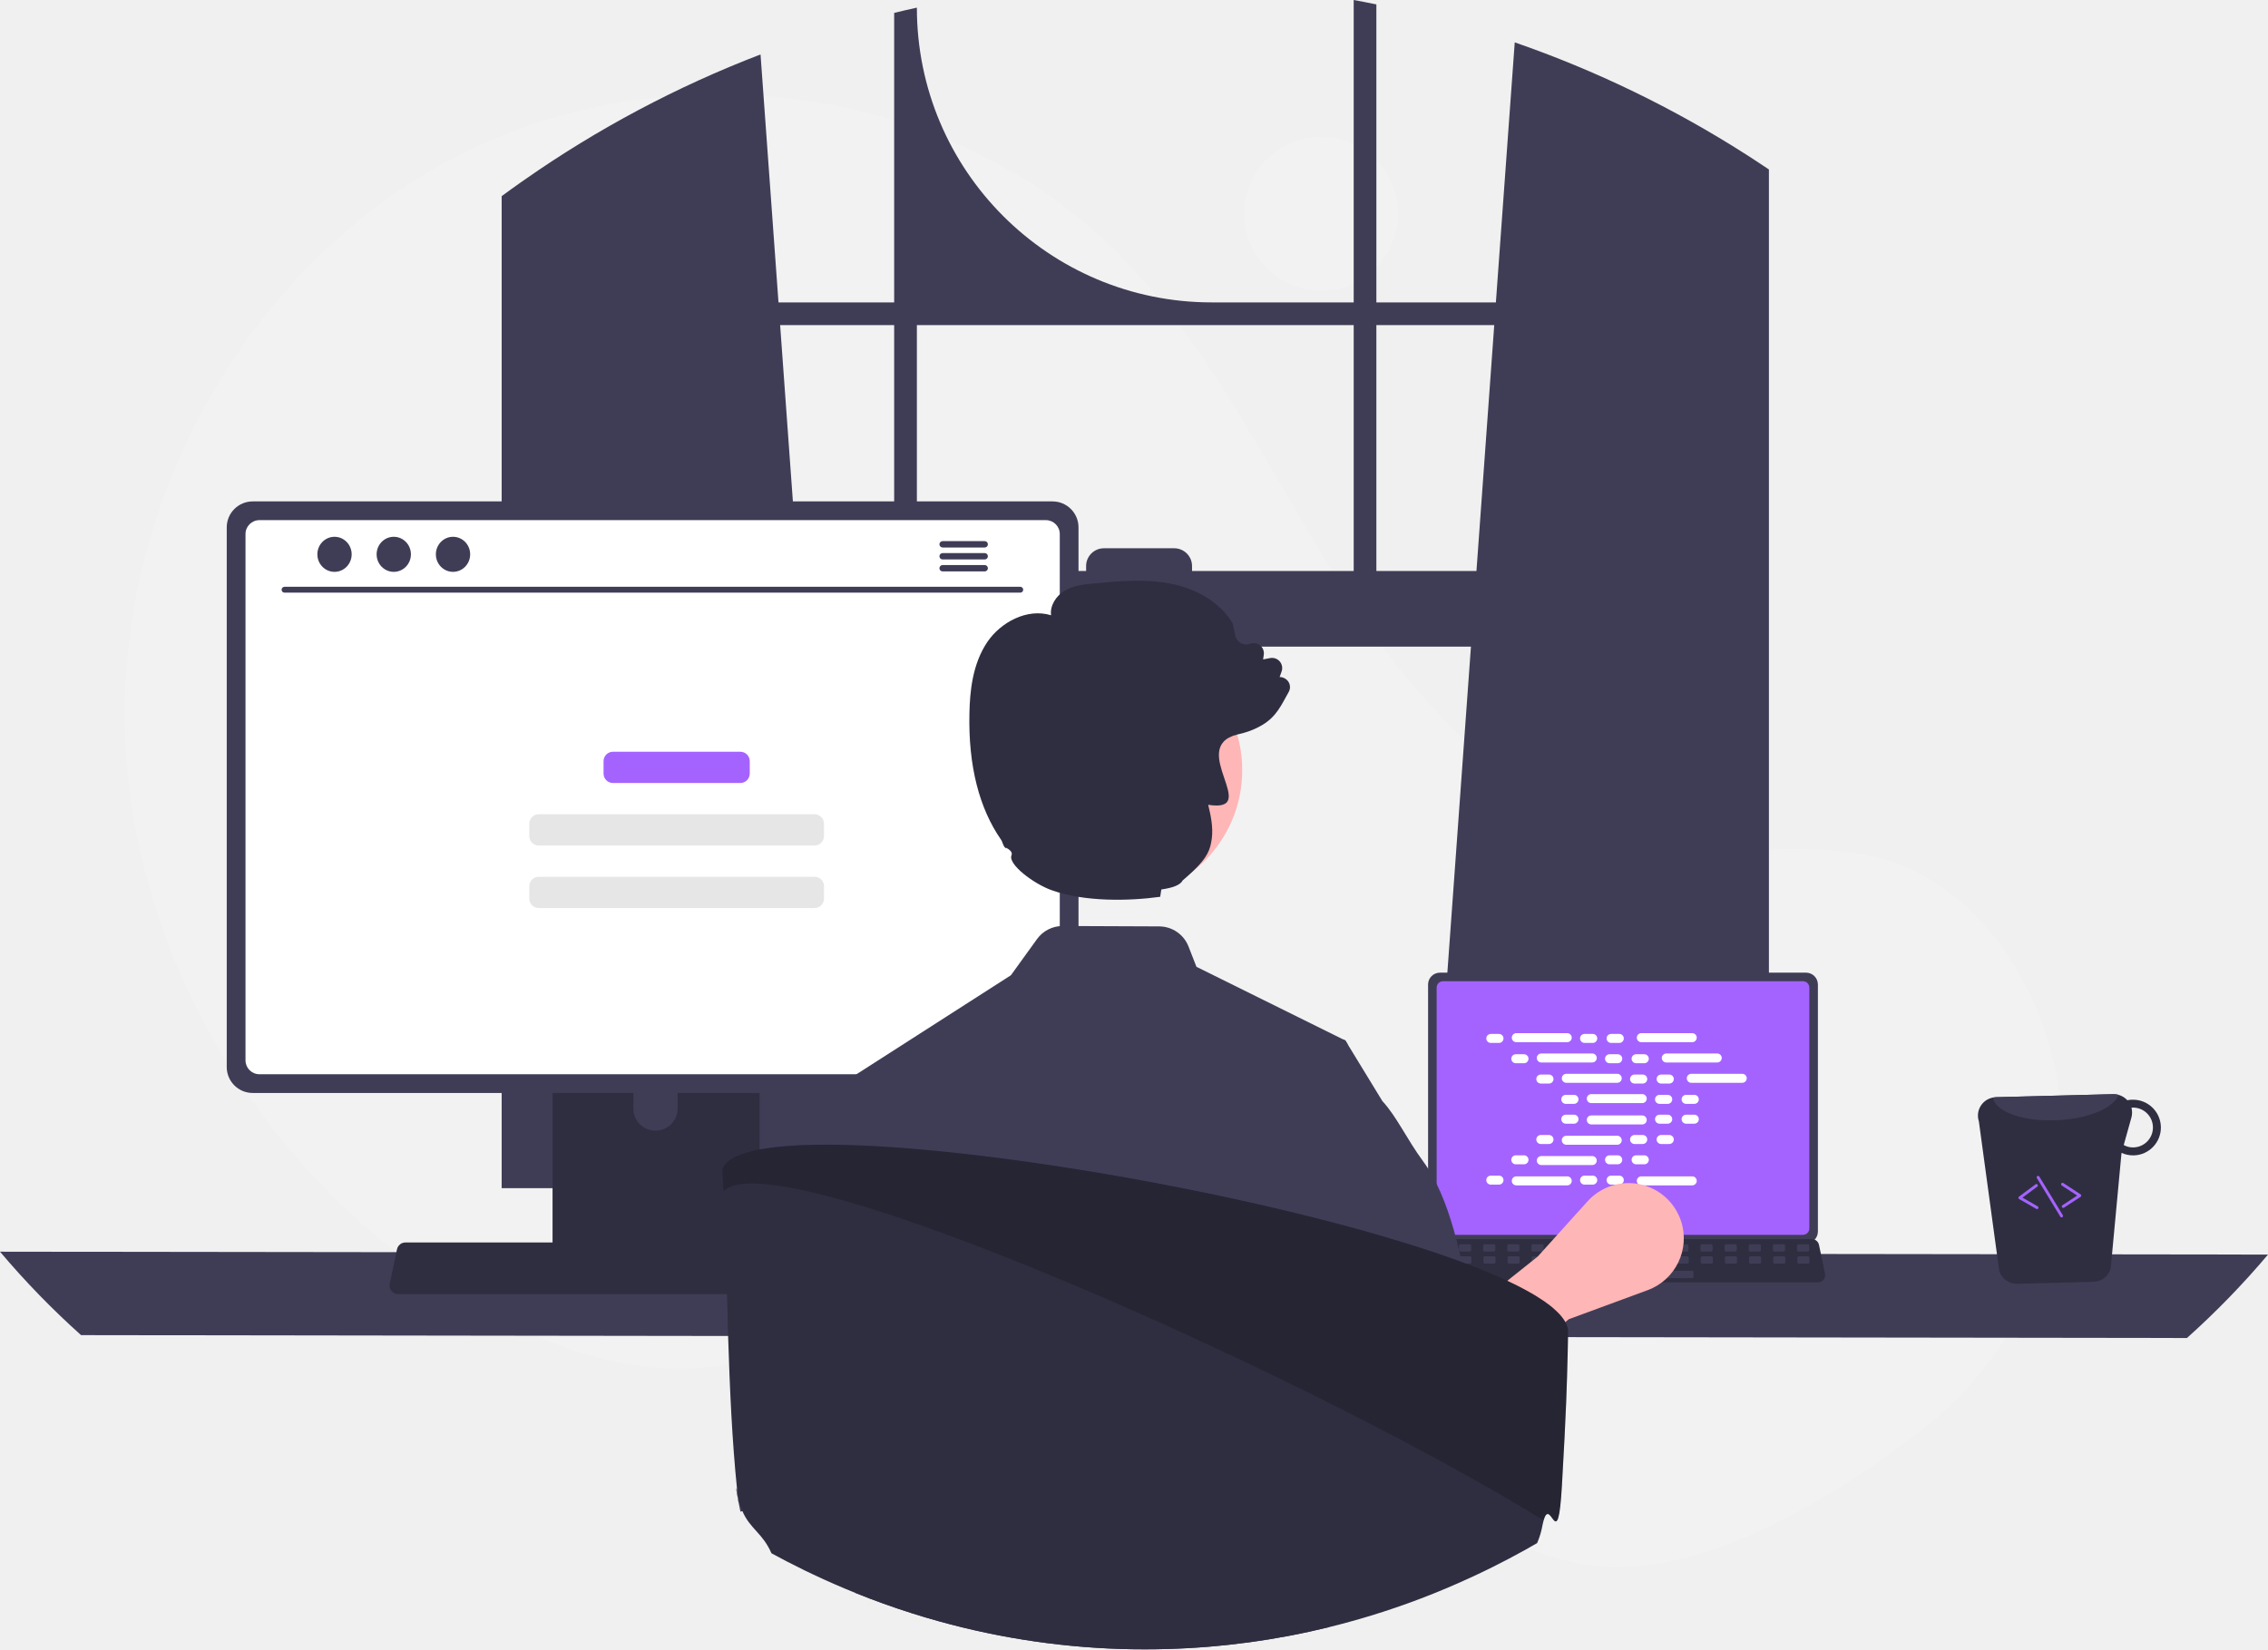
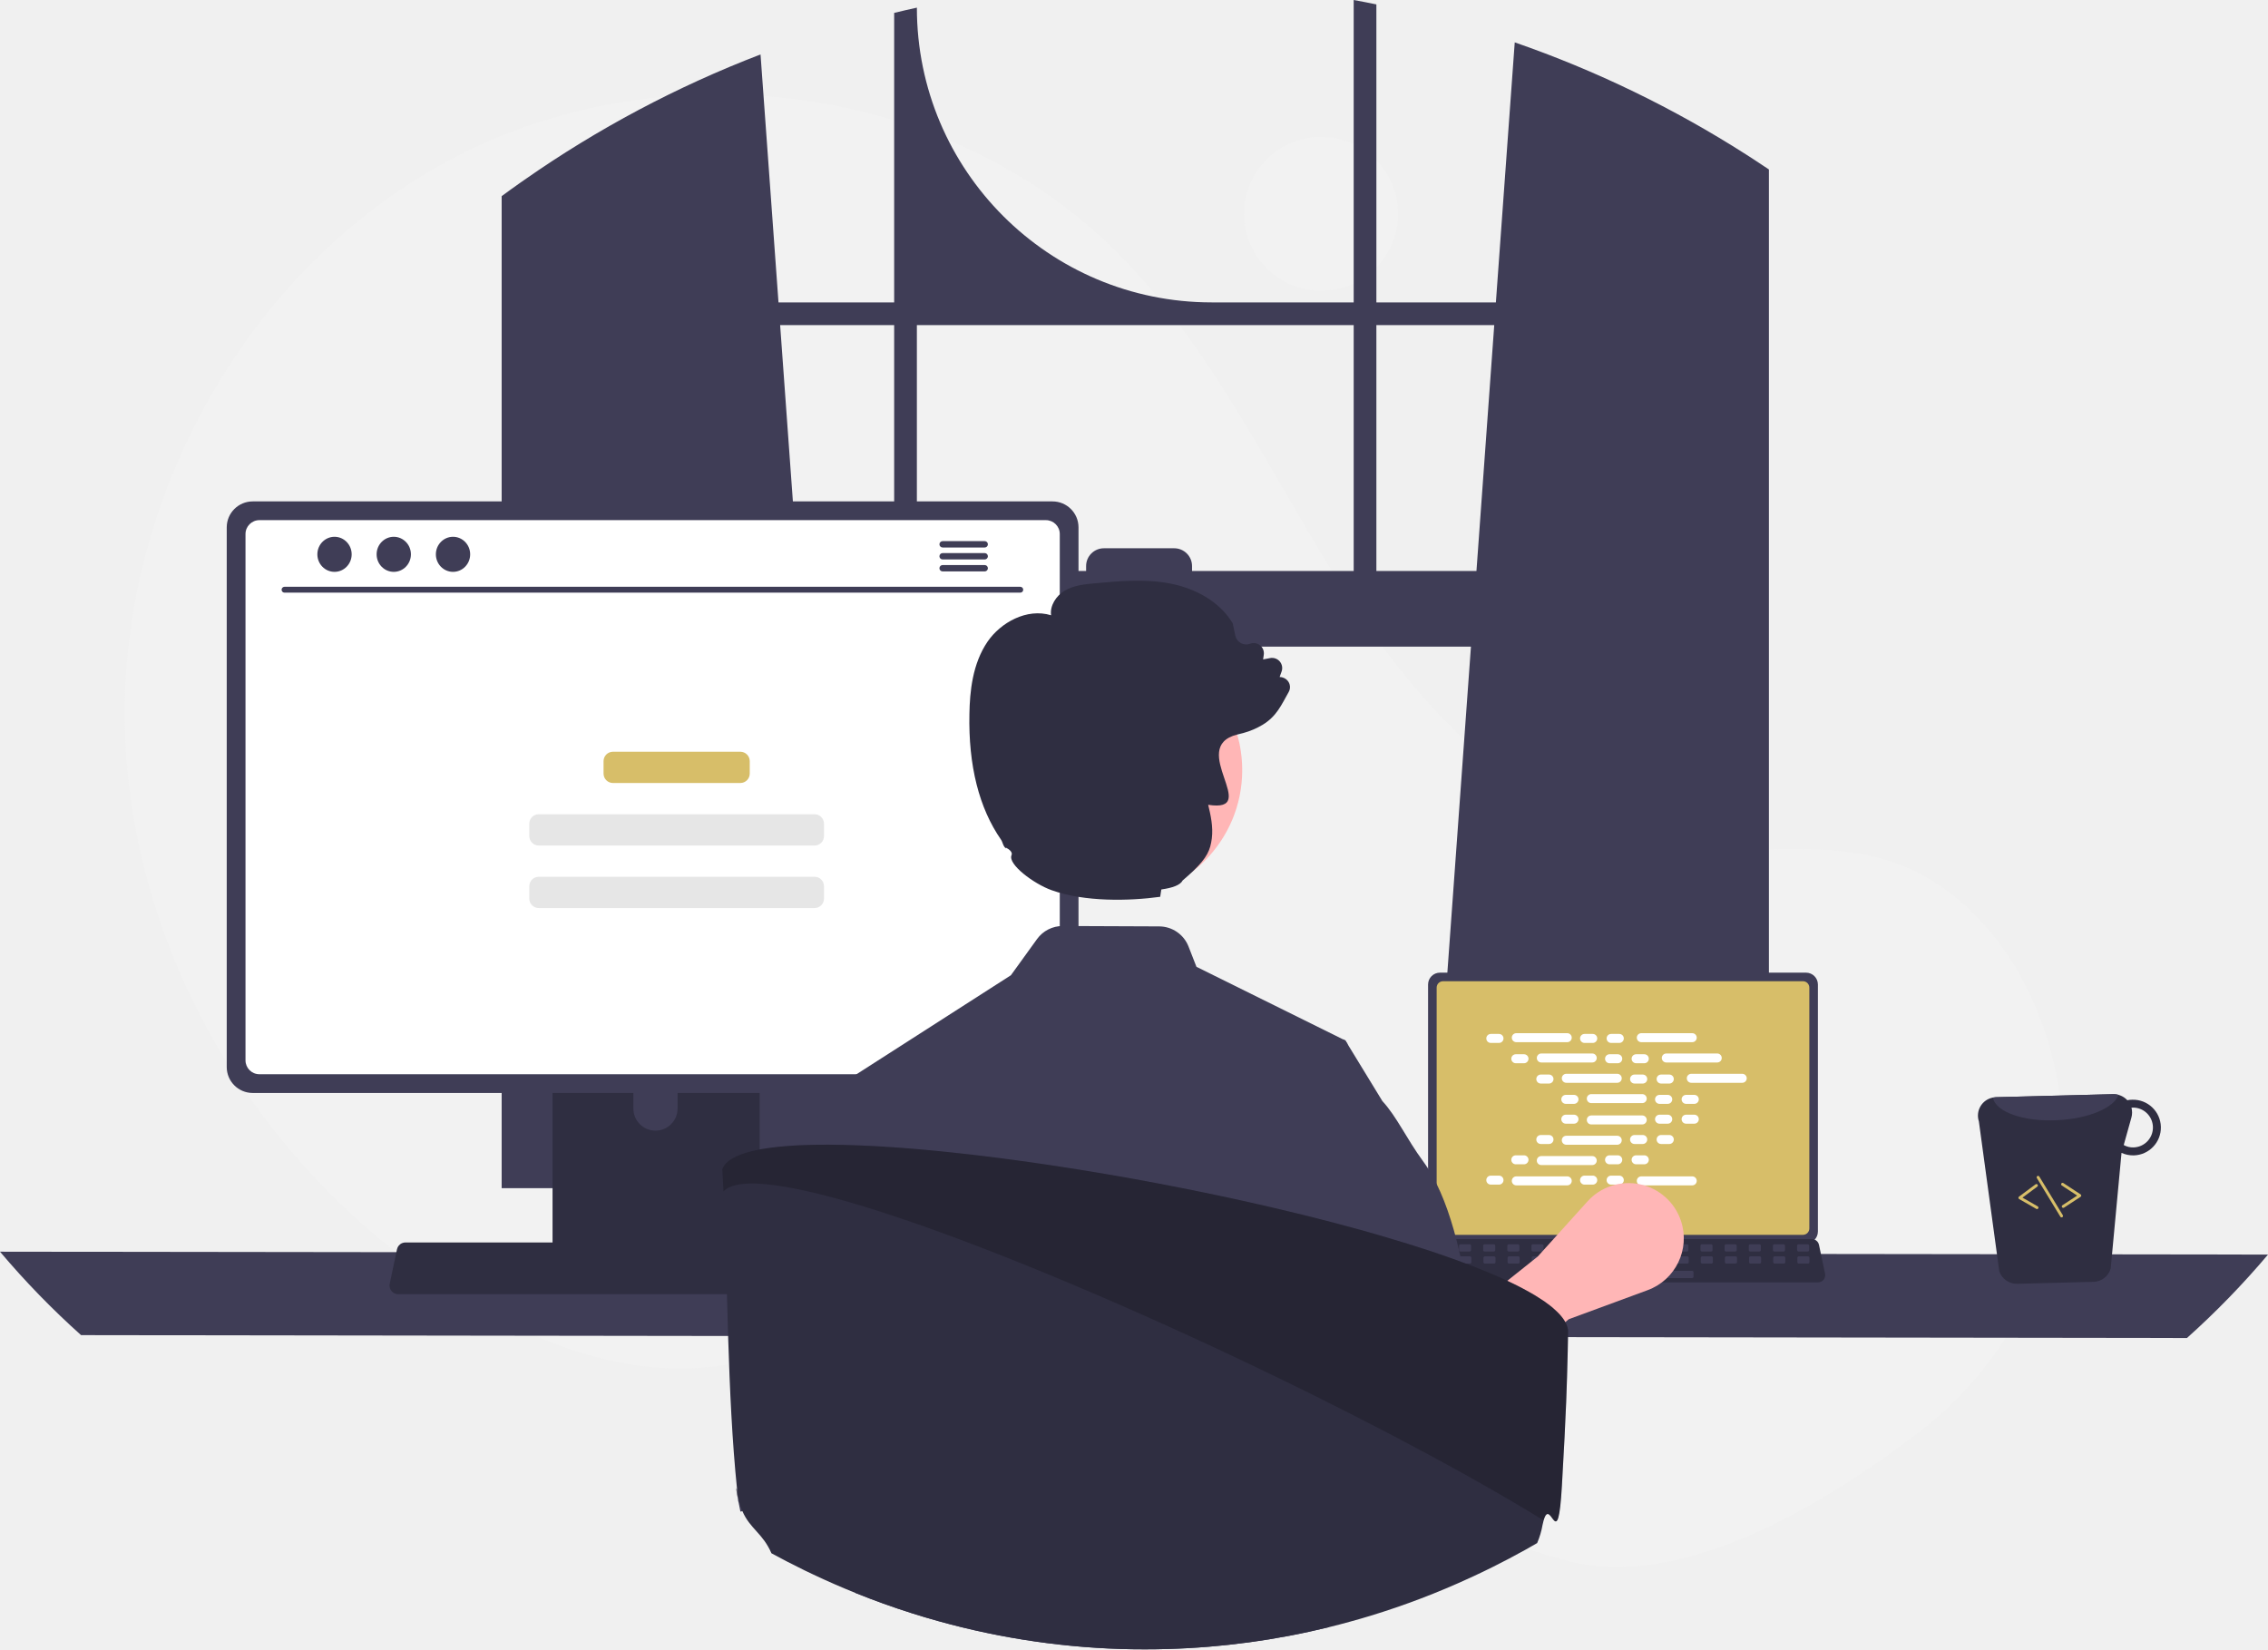
<svg xmlns="http://www.w3.org/2000/svg" data-name="Layer 1" width="786.82" height="572.258" viewBox="0 0 786.82 572.258">
  <circle cx="458.321" cy="74.182" r="26.701" fill="#f2f2f2" />
  <path d="M872.038,661.023c39.688-30.229,58.644-81.025,46.776-129.482q-.442-1.806-.934-3.604c-7.867-28.763-27.332-56.101-55.7-65.291-23.82-7.717-49.82-1.783-74.669-4.851-48.781-6.024-86.601-45.494-113.211-86.819-26.611-41.325-47.062-87.583-82.422-121.724-58.285-56.275-153.362-68.391-225.627-31.76C293.987,254.121,247.955,335.391,249.918,416.386c1.963,80.995,50.046,158.432,119.875,199.517,25.652,15.093,55.321,25.785,84.848,22.044,25.62-3.246,48.899-17.013,74.399-21.1,40.091-6.426,79.927,11.701,114.603,32.824,34.676,21.123,68.17,46.16,107.574,55.952C789.478,715.131,836.881,687.801,872.038,661.023Z" transform="translate(-206.59 -163.8711)" fill="#f2f2f2" />
  <path d="M815.016,219.191c-.87-.58-1.75-1.13-2.62-1.69a380.24,380.24,0,0,0-80.31-38.93l-6.54,90.22h-41.46v-103.39c-2.61-.54-5.24-1.05-7.87-1.53v104.92H626.946A102.27,102.27,0,0,1,524.676,166.521v-0c-2.64.57-5.26,1.18-7.88,1.83v100.44h-40.13l-6.23-86.03a380.858,380.858,0,0,0-81.94,43.53c-.44.3-.88.61-1.31.91-2.21,1.55-4.39,3.13-6.56,4.73v344.19h118.27l-2.09-28.95-11.5-158.95h231.59l-11.5,158.95-2.09,28.95h116.96v-353.45Q817.656,220.901,815.016,219.191Zm-298.22,142.78h-33.39l-6.17-85.3h39.56Zm159.42,0h-56.08v-1.69a6.18,6.18,0,0,0-6.19-6.18h-24.38a6.178,6.178,0,0,0-6.18,6.18v1.69h-58.71v-85.3h151.54Zm7.87,0v-85.3h40.89l-6.17,85.3Z" transform="translate(-206.59 -163.8711)" fill="#3f3d56" />
  <path d="M206.59,598.162a289.003,289.003,0,0,0,28.12,28.95l730.58,1a289.003,289.003,0,0,0,28.12-28.95Z" transform="translate(-206.59 -163.8711)" fill="#3f3d56" />
  <path d="M702.02,505.462v85.704a4.122,4.122,0,0,0,4.119,4.119H833.143a4.122,4.122,0,0,0,4.119-4.119v-85.704a4.124,4.124,0,0,0-4.119-4.115H706.139A4.124,4.124,0,0,0,702.02,505.462Z" transform="translate(-206.59 -163.8711)" fill="#3f3d56" />
-   <path d="M704.999,506.529V590.109a2.205,2.205,0,0,0,2.201,2.201H832.086a2.205,2.205,0,0,0,2.201-2.201V506.529a2.206,2.206,0,0,0-2.201-2.206H707.201A2.206,2.206,0,0,0,704.999,506.529Z" transform="translate(-206.59 -163.8711)" fill="#a463ff" />
+   <path d="M704.999,506.529V590.109a2.205,2.205,0,0,0,2.201,2.201H832.086a2.205,2.205,0,0,0,2.201-2.201V506.529a2.206,2.206,0,0,0-2.201-2.206H707.201A2.206,2.206,0,0,0,704.999,506.529Z" transform="translate(-206.59 -163.8711)" fill="#d7be69" />
  <path d="M699.364,607.881a2.47,2.47,0,0,0,1.943.93H837.299a2.502,2.502,0,0,0,2.446-3.016l-2.111-10.027a2.507,2.507,0,0,0-1.558-1.818,2.425,2.425,0,0,0-.888-.168H703.41a2.424,2.424,0,0,0-.888.168,2.507,2.507,0,0,0-1.558,1.818l-2.111,10.027A2.501,2.501,0,0,0,699.364,607.881Z" transform="translate(-206.59 -163.8711)" fill="#2f2e41" />
  <rect x="830.034" y="595.588" width="4.188" height="2.513" rx="0.488" transform="translate(1457.666 1029.819) rotate(-180)" fill="#3f3d56" />
  <rect x="821.657" y="595.588" width="4.188" height="2.513" rx="0.488" transform="translate(1440.912 1029.819) rotate(-180)" fill="#3f3d56" />
  <rect x="813.28" y="595.588" width="4.188" height="2.513" rx="0.488" transform="translate(1424.158 1029.819) rotate(-180)" fill="#3f3d56" />
  <rect x="804.903" y="595.588" width="4.188" height="2.513" rx="0.488" transform="translate(1407.404 1029.819) rotate(-180)" fill="#3f3d56" />
  <rect x="796.526" y="595.588" width="4.188" height="2.513" rx="0.488" transform="translate(1390.65 1029.819) rotate(-180)" fill="#3f3d56" />
  <rect x="788.149" y="595.588" width="4.188" height="2.513" rx="0.488" transform="translate(1373.896 1029.819) rotate(-180)" fill="#3f3d56" />
  <rect x="779.772" y="595.588" width="4.188" height="2.513" rx="0.488" transform="translate(1357.142 1029.819) rotate(-180)" fill="#3f3d56" />
  <rect x="771.395" y="595.588" width="4.188" height="2.513" rx="0.488" transform="translate(1340.388 1029.819) rotate(-180)" fill="#3f3d56" />
  <rect x="763.018" y="595.588" width="4.188" height="2.513" rx="0.488" transform="translate(1323.634 1029.819) rotate(-180)" fill="#3f3d56" />
  <rect x="754.641" y="595.588" width="4.188" height="2.513" rx="0.488" transform="translate(1306.88 1029.819) rotate(-180)" fill="#3f3d56" />
  <rect x="746.264" y="595.588" width="4.188" height="2.513" rx="0.488" transform="translate(1290.126 1029.819) rotate(-180)" fill="#3f3d56" />
  <rect x="737.887" y="595.588" width="4.188" height="2.513" rx="0.488" transform="translate(1273.372 1029.819) rotate(-180)" fill="#3f3d56" />
  <rect x="729.51" y="595.588" width="4.188" height="2.513" rx="0.488" transform="translate(1256.618 1029.819) rotate(-180)" fill="#3f3d56" />
  <rect x="721.133" y="595.588" width="4.188" height="2.513" rx="0.488" transform="translate(1239.865 1029.819) rotate(-180)" fill="#3f3d56" />
  <rect x="712.756" y="595.588" width="4.188" height="2.513" rx="0.488" transform="translate(1223.111 1029.819) rotate(-180)" fill="#3f3d56" />
  <rect x="704.379" y="595.588" width="4.188" height="2.513" rx="0.488" transform="translate(1206.357 1029.819) rotate(-180)" fill="#3f3d56" />
  <rect x="830.133" y="599.777" width="4.188" height="2.513" rx="0.488" transform="translate(1457.864 1038.196) rotate(-180)" fill="#3f3d56" />
  <rect x="821.756" y="599.777" width="4.188" height="2.513" rx="0.488" transform="translate(1441.11 1038.196) rotate(-180)" fill="#3f3d56" />
  <rect x="813.379" y="599.777" width="4.188" height="2.513" rx="0.488" transform="translate(1424.356 1038.196) rotate(-180)" fill="#3f3d56" />
  <rect x="805.002" y="599.777" width="4.188" height="2.513" rx="0.488" transform="translate(1407.602 1038.196) rotate(-180)" fill="#3f3d56" />
  <rect x="796.625" y="599.777" width="4.188" height="2.513" rx="0.488" transform="translate(1390.848 1038.196) rotate(-180)" fill="#3f3d56" />
  <rect x="788.248" y="599.777" width="4.188" height="2.513" rx="0.488" transform="translate(1374.094 1038.196) rotate(-180)" fill="#3f3d56" />
  <rect x="779.871" y="599.777" width="4.188" height="2.513" rx="0.488" transform="translate(1357.34 1038.196) rotate(-180)" fill="#3f3d56" />
  <rect x="771.494" y="599.777" width="4.188" height="2.513" rx="0.488" transform="translate(1340.586 1038.196) rotate(-180)" fill="#3f3d56" />
  <rect x="763.117" y="599.777" width="4.188" height="2.513" rx="0.488" transform="translate(1323.832 1038.196) rotate(-180)" fill="#3f3d56" />
  <rect x="754.74" y="599.777" width="4.188" height="2.513" rx="0.488" transform="translate(1307.078 1038.196) rotate(-180)" fill="#3f3d56" />
  <rect x="746.363" y="599.777" width="4.188" height="2.513" rx="0.488" transform="translate(1290.324 1038.196) rotate(-180)" fill="#3f3d56" />
  <rect x="737.986" y="599.777" width="4.188" height="2.513" rx="0.488" transform="translate(1273.57 1038.196) rotate(-180)" fill="#3f3d56" />
  <rect x="729.609" y="599.777" width="4.188" height="2.513" rx="0.488" transform="translate(1256.816 1038.196) rotate(-180)" fill="#3f3d56" />
  <rect x="721.232" y="599.777" width="4.188" height="2.513" rx="0.488" transform="translate(1240.062 1038.196) rotate(-180)" fill="#3f3d56" />
  <rect x="712.855" y="599.777" width="4.188" height="2.513" rx="0.488" transform="translate(1223.309 1038.196) rotate(-180)" fill="#3f3d56" />
  <rect x="704.478" y="599.777" width="4.188" height="2.513" rx="0.488" transform="translate(1206.555 1038.196) rotate(-180)" fill="#3f3d56" />
  <rect x="760.604" y="604.803" width="33.508" height="2.513" rx="0.488" transform="translate(1348.126 1048.248) rotate(-180)" fill="#3f3d56" />
  <rect x="515.631" y="358.737" width="5.966" height="3.122" rx="1.561" fill="#fff" />
  <rect x="548.154" y="358.737" width="5.966" height="3.122" rx="1.561" fill="#fff" />
  <rect x="557.369" y="358.737" width="5.966" height="3.122" rx="1.561" fill="#fff" />
  <rect x="524.477" y="358.477" width="20.796" height="3.122" rx="1.561" fill="#fff" />
  <rect x="567.841" y="358.477" width="20.796" height="3.122" rx="1.561" fill="#fff" />
  <rect x="524.304" y="365.784" width="5.966" height="3.122" rx="1.561" fill="#fff" />
  <rect x="556.827" y="365.784" width="5.966" height="3.122" rx="1.561" fill="#fff" />
  <rect x="566.042" y="365.784" width="5.966" height="3.122" rx="1.561" fill="#fff" />
  <rect x="533.15" y="365.523" width="20.796" height="3.122" rx="1.561" fill="#fff" />
  <rect x="576.514" y="365.523" width="20.796" height="3.122" rx="1.561" fill="#fff" />
  <rect x="532.977" y="372.83" width="5.966" height="3.122" rx="1.561" fill="#fff" />
  <rect x="565.5" y="372.83" width="5.966" height="3.122" rx="1.561" fill="#fff" />
  <rect x="574.715" y="372.83" width="5.966" height="3.122" rx="1.561" fill="#fff" />
  <rect x="541.823" y="372.57" width="20.796" height="3.122" rx="1.561" fill="#fff" />
  <rect x="585.187" y="372.57" width="20.796" height="3.122" rx="1.561" fill="#fff" />
  <rect x="541.649" y="379.877" width="5.966" height="3.122" rx="1.561" fill="#fff" />
  <rect x="574.172" y="379.877" width="5.966" height="3.122" rx="1.561" fill="#fff" />
  <rect x="583.387" y="379.877" width="5.966" height="3.122" rx="1.561" fill="#fff" />
  <rect x="550.496" y="379.617" width="20.796" height="3.122" rx="1.561" fill="#fff" />
  <rect x="548.154" y="407.898" width="5.966" height="3.122" rx="1.561" fill="#fff" />
  <rect x="557.369" y="407.898" width="5.966" height="3.122" rx="1.561" fill="#fff" />
  <rect x="567.841" y="408.158" width="20.796" height="3.122" rx="1.561" fill="#fff" />
  <rect x="515.631" y="407.898" width="5.966" height="3.122" rx="1.561" fill="#fff" />
  <rect x="524.477" y="408.158" width="20.796" height="3.122" rx="1.561" fill="#fff" />
  <rect x="524.304" y="400.851" width="5.966" height="3.122" rx="1.561" fill="#fff" />
  <rect x="556.827" y="400.851" width="5.966" height="3.122" rx="1.561" fill="#fff" />
  <rect x="566.042" y="400.851" width="5.966" height="3.122" rx="1.561" fill="#fff" />
  <rect x="533.15" y="401.111" width="20.796" height="3.122" rx="1.561" fill="#fff" />
  <rect x="532.977" y="393.804" width="5.966" height="3.122" rx="1.561" fill="#fff" />
  <rect x="565.5" y="393.804" width="5.966" height="3.122" rx="1.561" fill="#fff" />
  <rect x="574.715" y="393.804" width="5.966" height="3.122" rx="1.561" fill="#fff" />
  <rect x="541.823" y="394.064" width="20.796" height="3.122" rx="1.561" fill="#fff" />
  <rect x="541.649" y="386.758" width="5.966" height="3.122" rx="1.561" fill="#fff" />
  <rect x="574.172" y="386.758" width="5.966" height="3.122" rx="1.561" fill="#fff" />
  <rect x="583.387" y="386.758" width="5.966" height="3.122" rx="1.561" fill="#fff" />
  <rect x="550.496" y="387.018" width="20.796" height="3.122" rx="1.561" fill="#fff" />
  <path d="M711.507,654.353l-13.35-21.102,41.902-33.403,17.295-19.161a19.161,19.161,0,0,1,32.418,6.828h0a19.161,19.161,0,0,1-11.57,23.991l-27.349,10.075Z" transform="translate(-206.59 -163.8711)" fill="#ffb6b6" />
  <path d="M398.28,501.352v102.56h71.85v-102.56a3.448,3.448,0,0,0-2.43-3.3,3.175,3.175,0,0,0-1.03-.16H401.75A3.463,3.463,0,0,0,398.28,501.352Zm28.04,35.24a7.67,7.67,0,0,1,15.34,0v11.9a7.67,7.67,0,0,1-15.34,0Z" transform="translate(-206.59 -163.8711)" fill="#2f2e41" />
  <path d="M398.06,600.632v9.89a1.946,1.946,0,0,0,1.93,1.94h68.43a1.94,1.94,0,0,0,1.93-1.94v-9.89Z" transform="translate(-206.59 -163.8711)" fill="#3f3d56" />
  <path d="M285.25,346.832V534.092a9.007,9.007,0,0,0,9,9h277.5a9.007,9.007,0,0,0,9-9V346.832a9.011,9.011,0,0,0-9-8.99H294.25A9.012,9.012,0,0,0,285.25,346.832Z" transform="translate(-206.59 -163.8711)" fill="#3f3d56" />
  <path d="M291.76,349.162v182.62a4.818,4.818,0,0,0,4.81,4.81H569.44a4.818,4.818,0,0,0,4.81-4.81v-182.62a4.82,4.82,0,0,0-4.81-4.82H296.57A4.821,4.821,0,0,0,291.76,349.162Z" transform="translate(-206.59 -163.8711)" fill="#fff" />
  <path d="M342.4,611.792a2.948,2.948,0,0,0,2.32,1.11h162.34a2.987,2.987,0,0,0,2.92-3.6l-2.52-11.97a2.993,2.993,0,0,0-1.86-2.17,2.895,2.895,0,0,0-1.06-.2H347.23a2.894,2.894,0,0,0-1.06.2,2.992,2.992,0,0,0-1.86,2.17l-2.52,11.97A2.985,2.985,0,0,0,342.4,611.792Z" transform="translate(-206.59 -163.8711)" fill="#2f2e41" />
  <path d="M560.585,369.499H305.261a1.016,1.016,0,0,1,0-2.031H560.585a1.016,1.016,0,0,1,0,2.031Z" transform="translate(-206.59 -163.8711)" fill="#3f3d56" />
  <ellipse cx="116.051" cy="192.33" rx="5.95" ry="6.083" fill="#3f3d56" />
  <ellipse cx="136.607" cy="192.33" rx="5.95" ry="6.083" fill="#3f3d56" />
  <ellipse cx="157.163" cy="192.33" rx="5.95" ry="6.083" fill="#3f3d56" />
  <path d="M548.206,351.622h-14.6a1.105,1.105,0,0,0,0,2.21h14.6a1.105,1.105,0,0,0,0-2.21Z" transform="translate(-206.59 -163.8711)" fill="#3f3d56" />
  <path d="M548.206,355.772h-14.6a1.105,1.105,0,0,0,0,2.21h14.6a1.105,1.105,0,0,0,0-2.21Z" transform="translate(-206.59 -163.8711)" fill="#3f3d56" />
  <path d="M548.206,359.922h-14.6a1.105,1.105,0,0,0,0,2.21h14.6a1.105,1.105,0,0,0,0-2.21Z" transform="translate(-206.59 -163.8711)" fill="#3f3d56" />
  <path d="M900.186,604.972a6.416,6.416,0,0,0,6.183,4.331l26.492-.682a6.329,6.329,0,0,0,5.981-4.657l3.749-40.087a9.794,9.794,0,0,0,4.238.871,9.661,9.661,0,1,0-.485-19.317,8.184,8.184,0,0,0-1.736.181,6.548,6.548,0,0,0-4.874-2.103l-40.751,1.052a5.853,5.853,0,0,0-1.005.125,6.365,6.365,0,0,0-4.873,8.265Zm43.173-43.817,2.668-9.553a6.506,6.506,0,0,0,.02-3.375c.129-0.0.244-.062.373-.062a6.91,6.91,0,0,1,.324,13.817A6.505,6.505,0,0,1,943.359,561.156Z" transform="translate(-206.59 -163.8711)" fill="#2f2e41" />
  <path d="M897.978,544.686c.868,4.964,10.629,8.454,22.366,7.847,10.793-.497,19.617-4.287,21.234-8.778a6.025,6.025,0,0,0-1.844-.246l-40.751,1.052A5.853,5.853,0,0,0,897.978,544.686Z" transform="translate(-206.59 -163.8711)" fill="#3f3d56" />
-   <path d="M922.494,582.944a.497.497,0,0,0,.151-.066l5.753-3.766a.499.499,0,0,0,0-.836l-5.98-3.917a.5.5,0,1,0-.548.836l5.341,3.498-5.114,3.348a.5.5,0,0,0,.396.903Z" transform="translate(-206.59 -163.8711)" fill="#a463ff" />
-   <path d="M913.408,583.363a.5.5,0,0,0,.126-.918l-5.303-3.04,5.126-3.807a.5.5,0,1,0-.596-.802l-5.739,4.263a.5.5,0,0,0,.049.835l5.965,3.42A.5.5,0,0,0,913.408,583.363Z" transform="translate(-206.59 -163.8711)" fill="#a463ff" />
-   <path d="M921.922,586.244a.482.482,0,0,0,.137-.058.5.5,0,0,0,.168-.687l-8.155-13.408a.5.5,0,0,0-.854.521l8.155,13.408A.5.5,0,0,0,921.922,586.244Z" transform="translate(-206.59 -163.8711)" fill="#a463ff" />
-   <rect x="209.385" y="260.827" width="50.719" height="10.846" rx="3.264" fill="#a463ff" />
+   <path d="M922.494,582.944a.497.497,0,0,0,.151-.066l5.753-3.766a.499.499,0,0,0,0-.836l-5.98-3.917a.5.5,0,1,0-.548.836l5.341,3.498-5.114,3.348a.5.5,0,0,0,.396.903Z" transform="translate(-206.59 -163.8711)" fill="#d7be69" />
+   <path d="M913.408,583.363a.5.5,0,0,0,.126-.918l-5.303-3.04,5.126-3.807a.5.5,0,1,0-.596-.802l-5.739,4.263a.5.5,0,0,0,.049.835l5.965,3.42A.5.5,0,0,0,913.408,583.363Z" transform="translate(-206.59 -163.8711)" fill="#d7be69" />
+   <path d="M921.922,586.244a.482.482,0,0,0,.137-.058.5.5,0,0,0,.168-.687l-8.155-13.408a.5.5,0,0,0-.854.521l8.155,13.408A.5.5,0,0,0,921.922,586.244Z" transform="translate(-206.59 -163.8711)" fill="#d7be69" />
+   <rect x="209.385" y="260.827" width="50.719" height="10.846" rx="3.264" fill="#d7be69" />
  <rect x="183.626" y="282.519" width="102.236" height="10.846" rx="3.264" fill="#e6e6e6" />
  <rect x="183.626" y="304.21" width="102.236" height="10.846" rx="3.264" fill="#e6e6e6" />
  <path d="M497.301,540.717l.217.684.011.023,6.525,19.838,7.506,22.861,14.123,42.961.137,6.673v.023l1.049,53.684-2.909,7.278,3.274,11.932s-1.506-18.037-9.582-7.679c-4.574,5.886-9.925,11.91-14.317,17.556q9.6,3.884,19.507,7.027c1.426.456,2.863.89,4.301,1.323q.462.137.924.274a266.863,266.863,0,0,0,67.351,10.826c1.186.034,2.35.057,3.479.08.399.011.787.023,1.175.023,1.278.011,2.544.023,3.822.023q3.867,0,7.7-.114a266.853,266.853,0,0,0,56.091-7.586c-.125-7.586-.468-16.45-.958-25.918-.228-4.643-5.35-9.674-5.658-14.533-.217-3.65,4.381-7.084,4.141-10.792-1.551-22.827-3.491-14.064-4.928-30.229q-.222-2.379-.411-4.552c-.924-10.381-1.563-16.872-1.563-16.872l6.137-38.683,9.639-60.734-.742-1.221-.833-.411-50.844-25.165-2.761-7.073a10.979,10.979,0,0,0-10.141-6.947l-33.493-.137a10.931,10.931,0,0,0-8.909,4.529l-9.069,12.56Z" transform="translate(-206.59 -163.8711)" fill="#3f3d56" />
  <path d="M533.407,617.525,525.82,633.758l-5.179,11.088-8.909,46.646-4.46,4.734L503.45,679.467l-39.998,8.881c-1.312-7.29-.351.247-1.161-7.75.228-.228.468-.456.707-.685.639-.593,1.175-1.152,1.164-1.688-.456-27.584.913-74.526,12.343-102.966a60.053,60.053,0,0,1,7.027-13.107c.228-.308.445-.616.662-.924,5.27-7.381,8.601-14.647,13.324-19.815v-.011a.53.53,0,0,0,.08-.08.157.157,0,0,0,.046-.034l32.443-17.203,1.392,39.105.992,28.109Z" transform="translate(-206.59 -163.8711)" fill="#3f3d56" />
  <path d="M650.391,622.135l9.476,20.275,3.307,7.061,8.907,46.642,4.446,4.723,3.83-16.755,1.8-.369,32.459-6.722,9.461,30.046a17.984,17.984,0,0,0-3.261-22.506c-.646-.585-1.184-1.154-1.169-1.692.538-32.443-1.446-91.684-19.367-116.066-5.692-7.738-9.107-15.445-14.076-20.829-.015-.015-.015-.031-.031-.031L674.081,526.114l-.738-1.215-.831-.415Z" transform="translate(-206.59 -163.8711)" fill="#3f3d56" />
  <circle id="a657ec4b-47ce-4d2a-9c58-81a811696ca9" data-name="Ellipse 5" cx="386.397" cy="267.201" r="44.558" fill="#ffb6b6" />
  <path d="M653.212,399.948a3.759,3.759,0,0,0-2.69-1.19l.67-1.86a3.528,3.528,0,0,0-3.96-4.7l-2.44.47.23-1.63a3.534,3.534,0,0,0-4.73-3.82,3.766,3.766,0,0,1-3.24-.23,3.846,3.846,0,0,1-1.92-2.61l-.85-4.1-.09-.22c-4.14-6.9-12.1-11.92-21.84-13.76-8.67-1.65-17.56-.81-26.13-.02-3.4.32-7.24.68-10.44,2.64-2.72,1.68-5.02,5.04-4.55,8.43-8.45-2.59-17.51,2.58-22,9.1-5.32,7.76-6.19,17.48-6.33,25.08-.38,17.98,3.33,32.69,11,43.73.56.8.7,2.47,1.81,3.03l-.23-.37c1.24.62,2.5,1.62,2.03,2.69-1.35,3.08,7.62,9.89,13.94,12.14,11.53,4.11,26.86,3.76,37.64,2.28l.38-2.55c3.89-.53,6.63-1.54,7.4-3.12,1.36-1.16,2.52-2.2,3.53-3.16l.01-.01c.02-.02.06-.05.08-.07,4.87-4.67,6-7.33,6.51-11.38.49-3.97-.38-8-1.27-11.63,18.74,2.9-7.38-19.96,10.08-24.38a5.434,5.434,0,0,1,.61-.15c.51-.12,1.02-.24,1.51-.38a26.448,26.448,0,0,0,6.72-2.87c4.88-2.97,6.49-6.91,9.01-11.35A3.427,3.427,0,0,0,653.212,399.948Z" transform="translate(-206.59 -163.8711)" fill="#2f2e41" />
  <path d="M750.582,625.308c-.01,1.75-.03,4.2-.11,7.23q-.015.63-.03,1.29c-.13,5.57-.26,10.24-.47,15.43-.01.36-.02.71-.04,1.07-.28,7.24-.72,15.67-1.48,29.02-1.41,24.66-3.87,3.39-6.34,12.04-.12.43-.25.94-.37,1.54a27.916,27.916,0,0,1-1.88,6.33c-1.31.78-2.66,1.53-3.99,2.28-3.79,2.11-7.64,4.14-11.52,6.07-2.18,1.08-4.37,2.14-6.57,3.16-.35.16-.69.32-1.03.47a270.887,270.887,0,0,1-34.75,13.26c-2.32.7-4.63,1.38-6.97,2.01-2.44.68-4.88,1.32-7.35,1.92a266.893,266.893,0,0,1-56.09,7.59c-2.55.08-5.12.11-7.7.11-1.28,0-2.54-.01-3.82-.02-.39,0-.78-.01-1.17-.02-1.13-.03-2.3-.05-3.48-.08a266.663,266.663,0,0,1-67.35-10.83l-.93-.27c-1.44-.44-2.87-.87-4.3-1.33q-9.9-3.135-19.51-7.02-7.335-2.955-14.5-6.34a.339.339,0,0,1-.12-.06c-1-.46-2.01-.94-3.01-1.43-.13-.07-.27-.14-.41-.21q-5.595-2.73-11.07-5.72c-3.07-7.05-7.39-8.4-10.07-14.6a25.874,25.874,0,0,1-1.68-5.74c0-.02-.01-.04-.01-.07.28,3.72-1.19-6.6-.01-.04-.01-.12-.02-.25-.03-.4-.03-.36-.07-.8-.13-1.35-3.43-33.49-3.21-71.79-4.7-103.35q-.15-3.06-.31-5.86c-.03-.62-.07-1.23-.11-1.83.07-.18.15-.37.24-.55a1.002,1.002,0,0,1,.07-.15,1.623,1.623,0,0,1,.1-.18c.02-.03.05-.07.07-.1a.917.917,0,0,1,.05-.1c.09-.14.19-.29.3-.43.05-.06.09-.11.14-.16a.808.808,0,0,1,.12-.14.637.637,0,0,1,.11-.13c.04-.04.08-.09.13-.14a.302.302,0,0,1,.08-.08,2.033,2.033,0,0,1,.26-.25,9.624,9.624,0,0,1,1.14-.9c.14-.09.29-.18.43-.28a19.135,19.135,0,0,1,3.17-1.52c.38-.14.76-.27,1.17-.41.15-.04.29-.09.44-.14.22-.07.44-.14.67-.19,1.14-.34,2.37-.63,3.7-.9.16-.03.33-.06.5-.1.24-.05.49-.09.74-.13.34-.06.69-.12,1.04-.18,2.97-.47,6.34-.82,10.06-1.05q.525-.03,1.05-.06c.41-.02.82-.04,1.24-.06.35-.02.71-.03,1.07-.04.35-.02.71-.03,1.08-.04,1.01-.03,2.05-.06,3.11-.08,3.02-.06,6.2-.04,9.54.03,1.55.04,3.13.08,4.75.15.11,0,.21.01.31.01,1.41.05,2.83.11,4.29.19,1.02.05,2.05.1,3.08.16.97.06,1.95.12,2.94.19.77.04,1.54.1,2.32.15.66.05,1.32.1,1.98.14l.9.06c.49.04.98.07,1.48.12,1.1.09,2.2.18,3.32.27,1.11.1,2.24.2,3.37.3s2.27.21,3.41.32c.12.01.23.02.34.03,1.04.11,2.08.21,3.13.32.24.02.49.04.73.07,1.001.101,2.022.218,3.032.326.31.033.618.066.929.1.791.086,1.572.161,2.368.254,1.05.12,2.12.23,3.16.37.81.09,1.62.18,2.43.28,1.27.15,2.56.31,3.85.48.49.06.98.12,1.47.19,3.68.46,7.4.97,11.18,1.5,5.73.81,11.55,1.69,17.41,2.64q8.805,1.425,17.71,3.01c1.5.27,3,.54,4.51.82q1.02.195,2.04.39c1.16.21,2.32.43,3.48.65,1.16.22,2.32.44,3.48.67,1.38.27,2.77.54,4.15.81,9.09,1.8,18.13,3.72,26.95,5.73,1.45.33,2.9.67,4.34,1q4.32,1.005,8.56,2.04c.78.18,1.55.37,2.32.56,1.92.48,3.84.96,5.73,1.45l.33.09c1.39.34,2.75.69,4.11,1.05q4.815,1.26,9.47,2.55,3.09.855,6.11,1.73c3.01.87,5.96,1.75,8.83,2.64.71.22,1.42.44,2.12.65,2.1.65,4.17,1.31,6.18,1.97,1.6.52,3.16,1.05,4.7,1.58q2.31.795,4.53,1.59c.95.34,1.89.7,2.83,1.04,1.35.5,2.68,1,3.98,1.5.4.15.79.31,1.18.46.25.11.49.2.73.3.47.19.95.37,1.41.56.47.18.93.37,1.39.57.45.18.91.37,1.35.56.45.18.89.37,1.33.57.37.15.73.31,1.08.47.71.31,1.42.62,2.11.94.34.16.68.31,1.02.47l.78.36c.11.06.22.11.33.16.25.12.51.25.76.37.58.27,1.15.56,1.71.83.75.38,1.48.76,2.18,1.13.71.38,1.4.76,2.06,1.13.11.06.21.12.32.18.15.08.3.17.45.25.51.29,1,.59,1.49.88.96.59,1.87,1.17,2.72,1.75.19.13.37.26.56.38.63.45,1.23.89,1.79,1.34,0,.01,0,.01.01.01.19.14.37.29.55.43.15.14.31.26.46.4.52.45,1,.88,1.44,1.32a5.667,5.667,0,0,1,.42.43,1.208,1.208,0,0,1,.16.16c.2.2.38.4.55.6a.553.553,0,0,1,.07.09c.24.28.46.56.67.84.1.14.21.28.3.42.12.17.24.35.34.52.09.14.17.29.25.43a7.257,7.257,0,0,1,.54,1.13,5.241,5.241,0,0,1,.27.82A5.844,5.844,0,0,1,750.582,625.308Z" transform="translate(-206.59 -163.8711)" fill="#2f2e41" />
  <path d="M750.582,625.308c-.01,1.75-.03,4.2-.11,7.23-.01.42-.03.85-.04,1.29-.1,4.25-.25,9.5-.46,15.43-.01.36-.02.71-.04,1.07-.28,7.24-.72,15.67-1.48,29.02-1.41,24.66-3.87,3.39-6.34,12.04-6.86-4.22-14.38-8.64-22.42-13.18q-2.175-1.23-4.39-2.47c-16.08-8.97-34.04-18.37-52.79-27.68-.74-.37-1.49-.74-2.23-1.1-42.95-21.23-89.83-41.88-127.81-55.66-7.33-2.66-14.33-5.06-20.91-7.17-13.86-4.43-25.84-7.53-35.06-8.87-9.6-1.4-16.23-.9-18.91,1.99q-.15-3.06-.31-5.86-.06-.93-.12-1.83c.062-.165.142-.322.22-.48.011-.023.019-.047.03-.07a1.002,1.002,0,0,1,.07-.15,1.623,1.623,0,0,1,.1-.18,1.06,1.06,0,0,1,.12-.2c.09-.14.19-.29.3-.43a3.483,3.483,0,0,1,.26-.3.637.637,0,0,1,.11-.13c.04-.04.08-.09.13-.14a.302.302,0,0,1,.08-.08,2.033,2.033,0,0,1,.26-.25,9.624,9.624,0,0,1,1.14-.9c.14-.09.29-.18.43-.28a19.135,19.135,0,0,1,3.17-1.52c.38-.14.76-.27,1.17-.41.15-.04.29-.09.44-.14.22-.07.44-.14.67-.19,1.14-.34,2.37-.63,3.7-.9.4-.08.82-.16,1.24-.23.34-.06.69-.12,1.04-.18,2.97-.47,6.34-.82,10.06-1.05q.525-.03,1.05-.06c.41-.02.82-.04,1.24-.06.35-.02.71-.03,1.07-.04.35-.02.71-.03,1.08-.04,1.01-.03,2.05-.06,3.11-.08,3.02-.05,6.2-.03,9.54.04,1.55.03,3.13.08,4.75.15.1,0,.21.01.31.01,1.41.04,2.84.11,4.29.18,1.02.05,2.05.1,3.08.16.97.06,1.95.12,2.94.19.77.04,1.54.1,2.32.15.66.05,1.32.1,1.98.14.79.06,1.58.12,2.38.18,1.1.09,2.2.18,3.32.27,1.11.1,2.24.2,3.37.3s2.27.21,3.41.32c.12.01.23.02.34.03,1.04.11,2.08.21,3.13.32q8.73.885,17.97,2.07,5.52.705,11.18,1.51c5.73.81,11.55,1.69,17.41,2.63q8.805,1.425,17.71,3.01c1.5.27,3,.54,4.51.82q2.76.51,5.52,1.04c1.16.22,2.32.44,3.48.67,1.38.27,2.77.54,4.15.81,9.09,1.8,18.13,3.72,26.95,5.73,1.45.33,2.9.67,4.34,1q4.32,1.005,8.56,2.04c.78.19,1.55.38,2.32.57q2.895.72,5.73,1.44v.01c.11.02.22.05.33.08,1.38.35,2.75.7,4.11,1.06q4.815,1.26,9.47,2.54c2.06.58,4.1,1.15,6.11,1.73,3.01.88,5.96,1.76,8.83,2.64.71.22,1.42.44,2.12.65q3.15.99,6.18,1.97c1.6.52,3.16,1.05,4.7,1.58q2.31.795,4.53,1.59c.96.34,1.9.69,2.83,1.03,1.36.5,2.68,1,3.98,1.51.4.15.79.31,1.18.46.73.28,1.44.57,2.14.86.47.18.93.37,1.39.57.45.18.91.37,1.35.56.45.18.89.37,1.33.57.37.15.73.31,1.08.47.71.31,1.42.62,2.11.94.34.16.68.31,1.02.47l.78.36c.11.06.22.11.33.16.85.4,1.67.8,2.47,1.2.75.38,1.48.76,2.18,1.13.83.44,1.62.87,2.38,1.31.15.08.3.17.45.25.51.29,1,.59,1.49.88.96.59,1.87,1.17,2.72,1.75.84.58,1.62,1.15,2.35,1.72,0,.01,0,.01.01.01.35.28.69.56,1.01.83.52.45,1,.88,1.44,1.32a5.667,5.667,0,0,1,.42.43,1.208,1.208,0,0,1,.16.16c.21.23.42.46.62.69.24.28.46.56.67.84.1.14.21.28.3.42.12.17.24.35.34.52.09.14.17.29.25.43a7.257,7.257,0,0,1,.54,1.13,6.053,6.053,0,0,1,.27.82A5.844,5.844,0,0,1,750.582,625.308Z" transform="translate(-206.59 -163.8711)" opacity="0.2" />
</svg>
